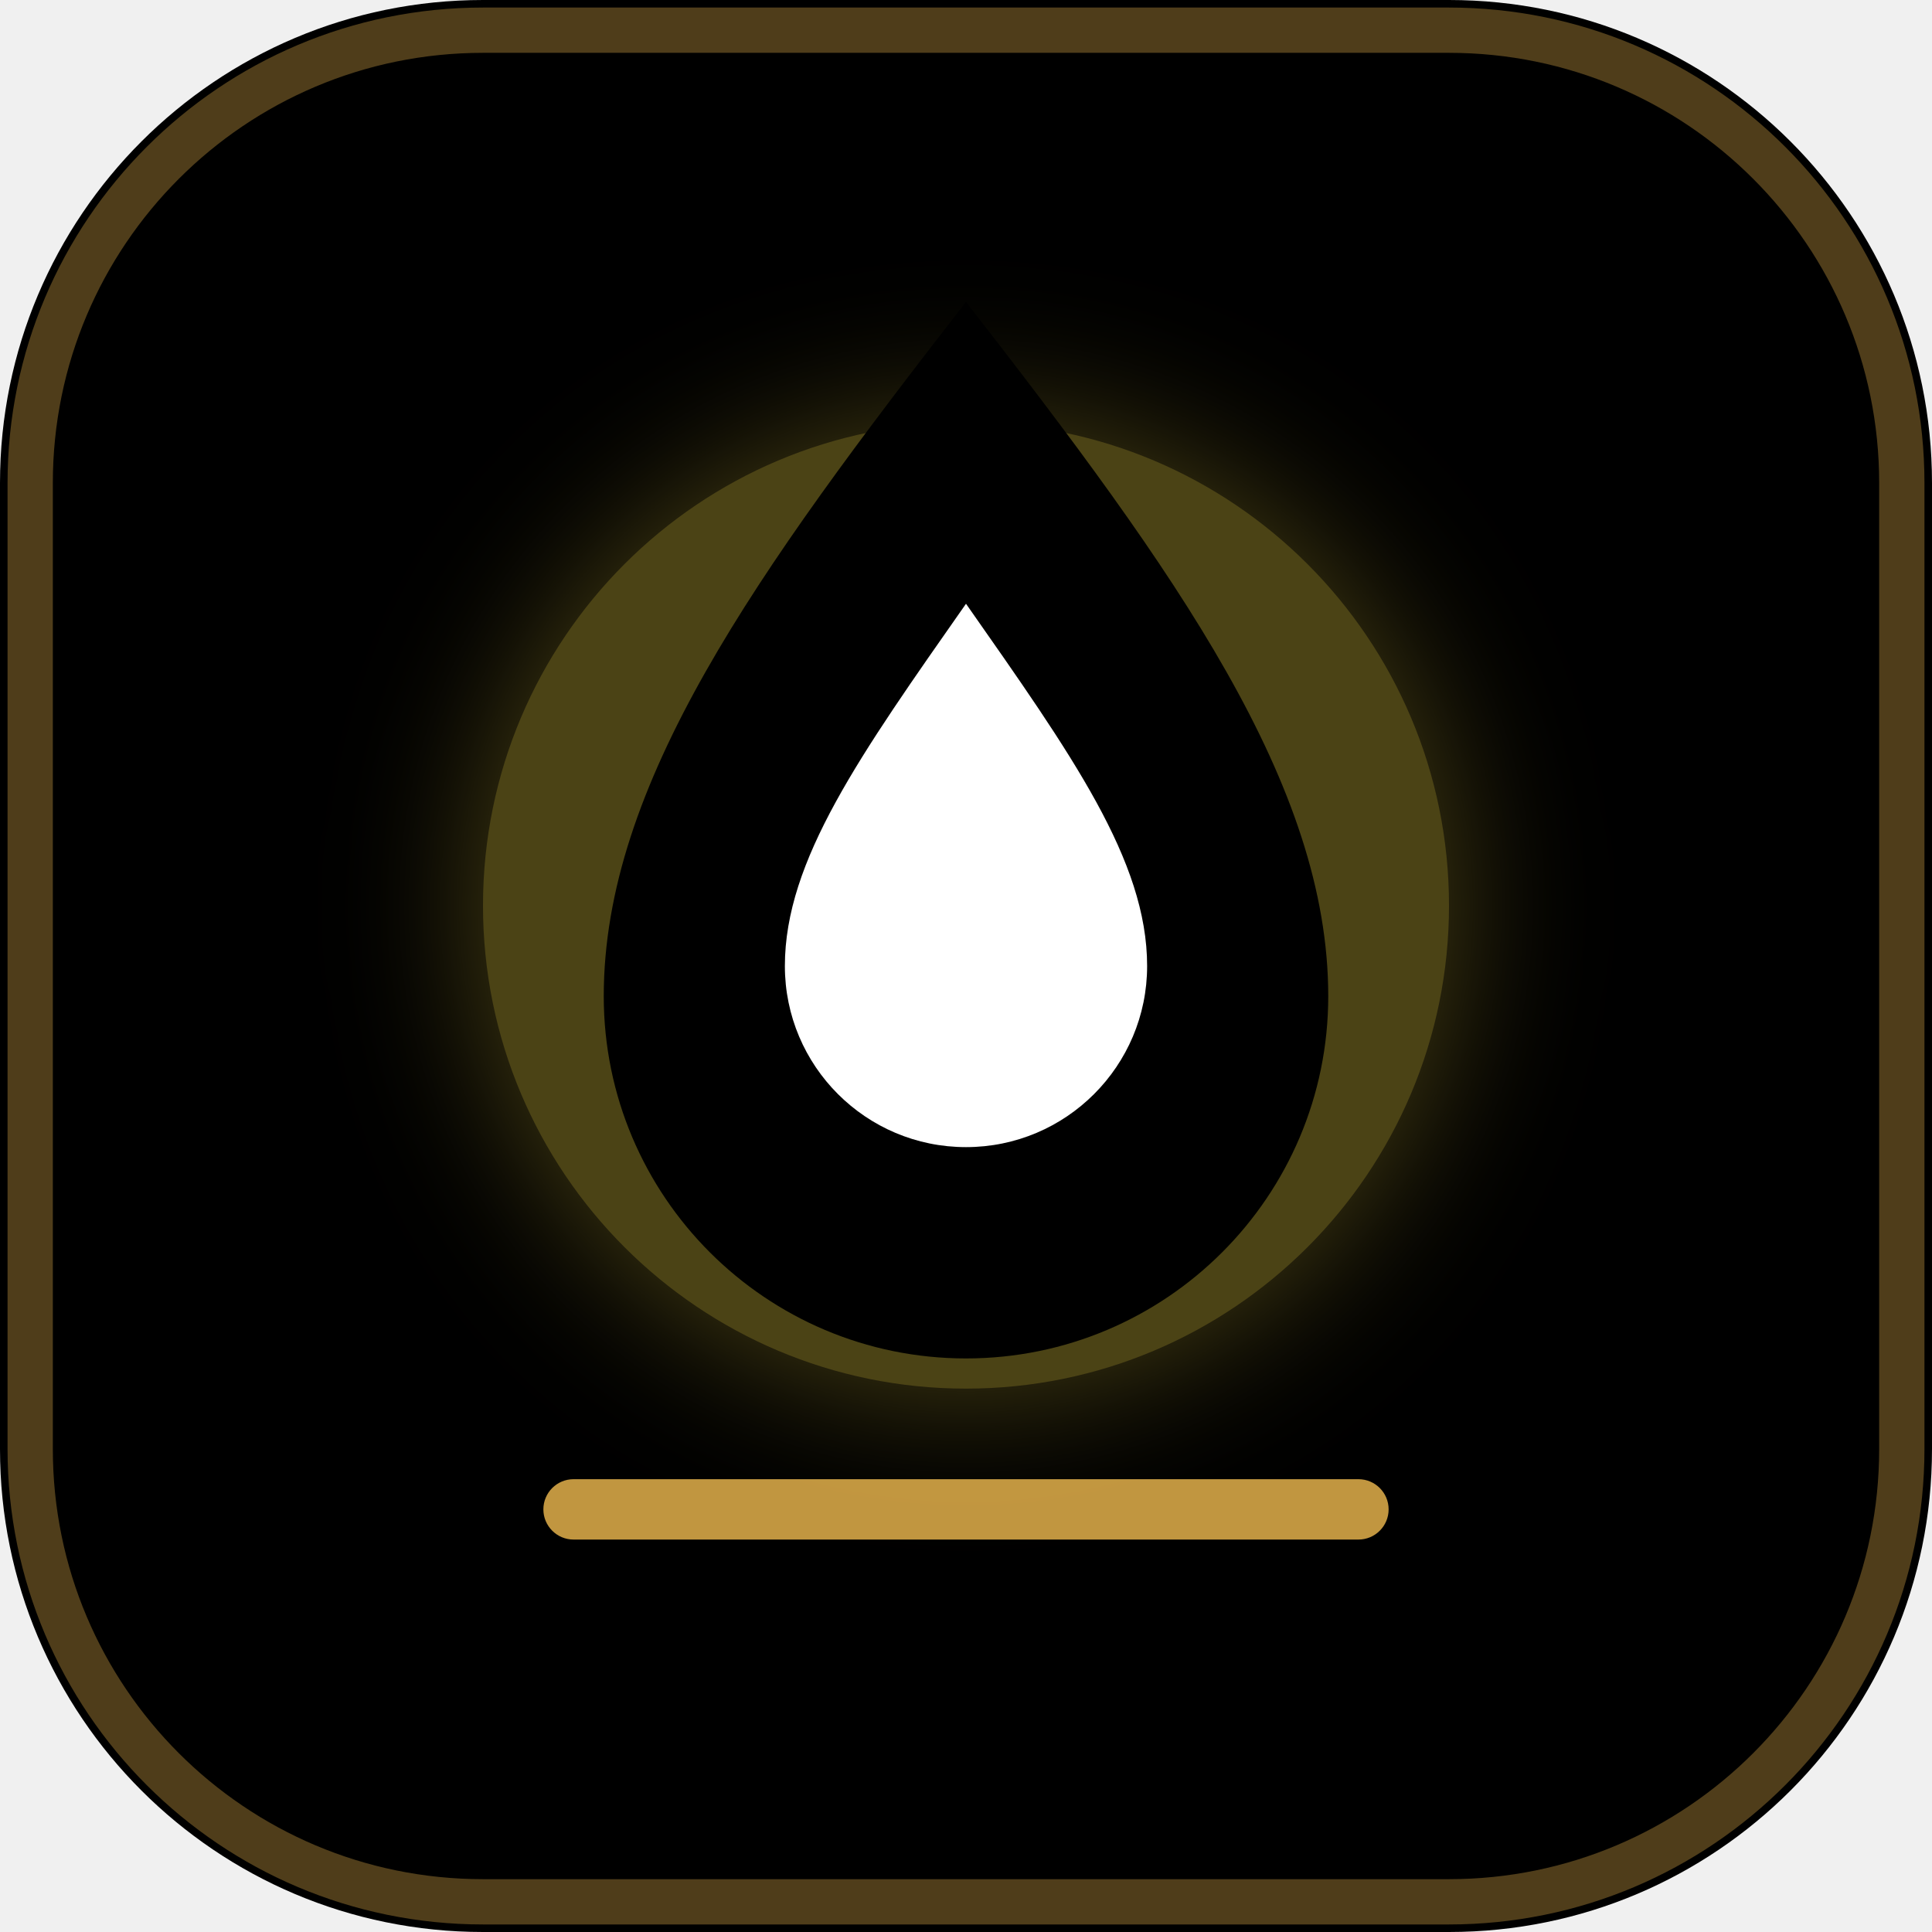
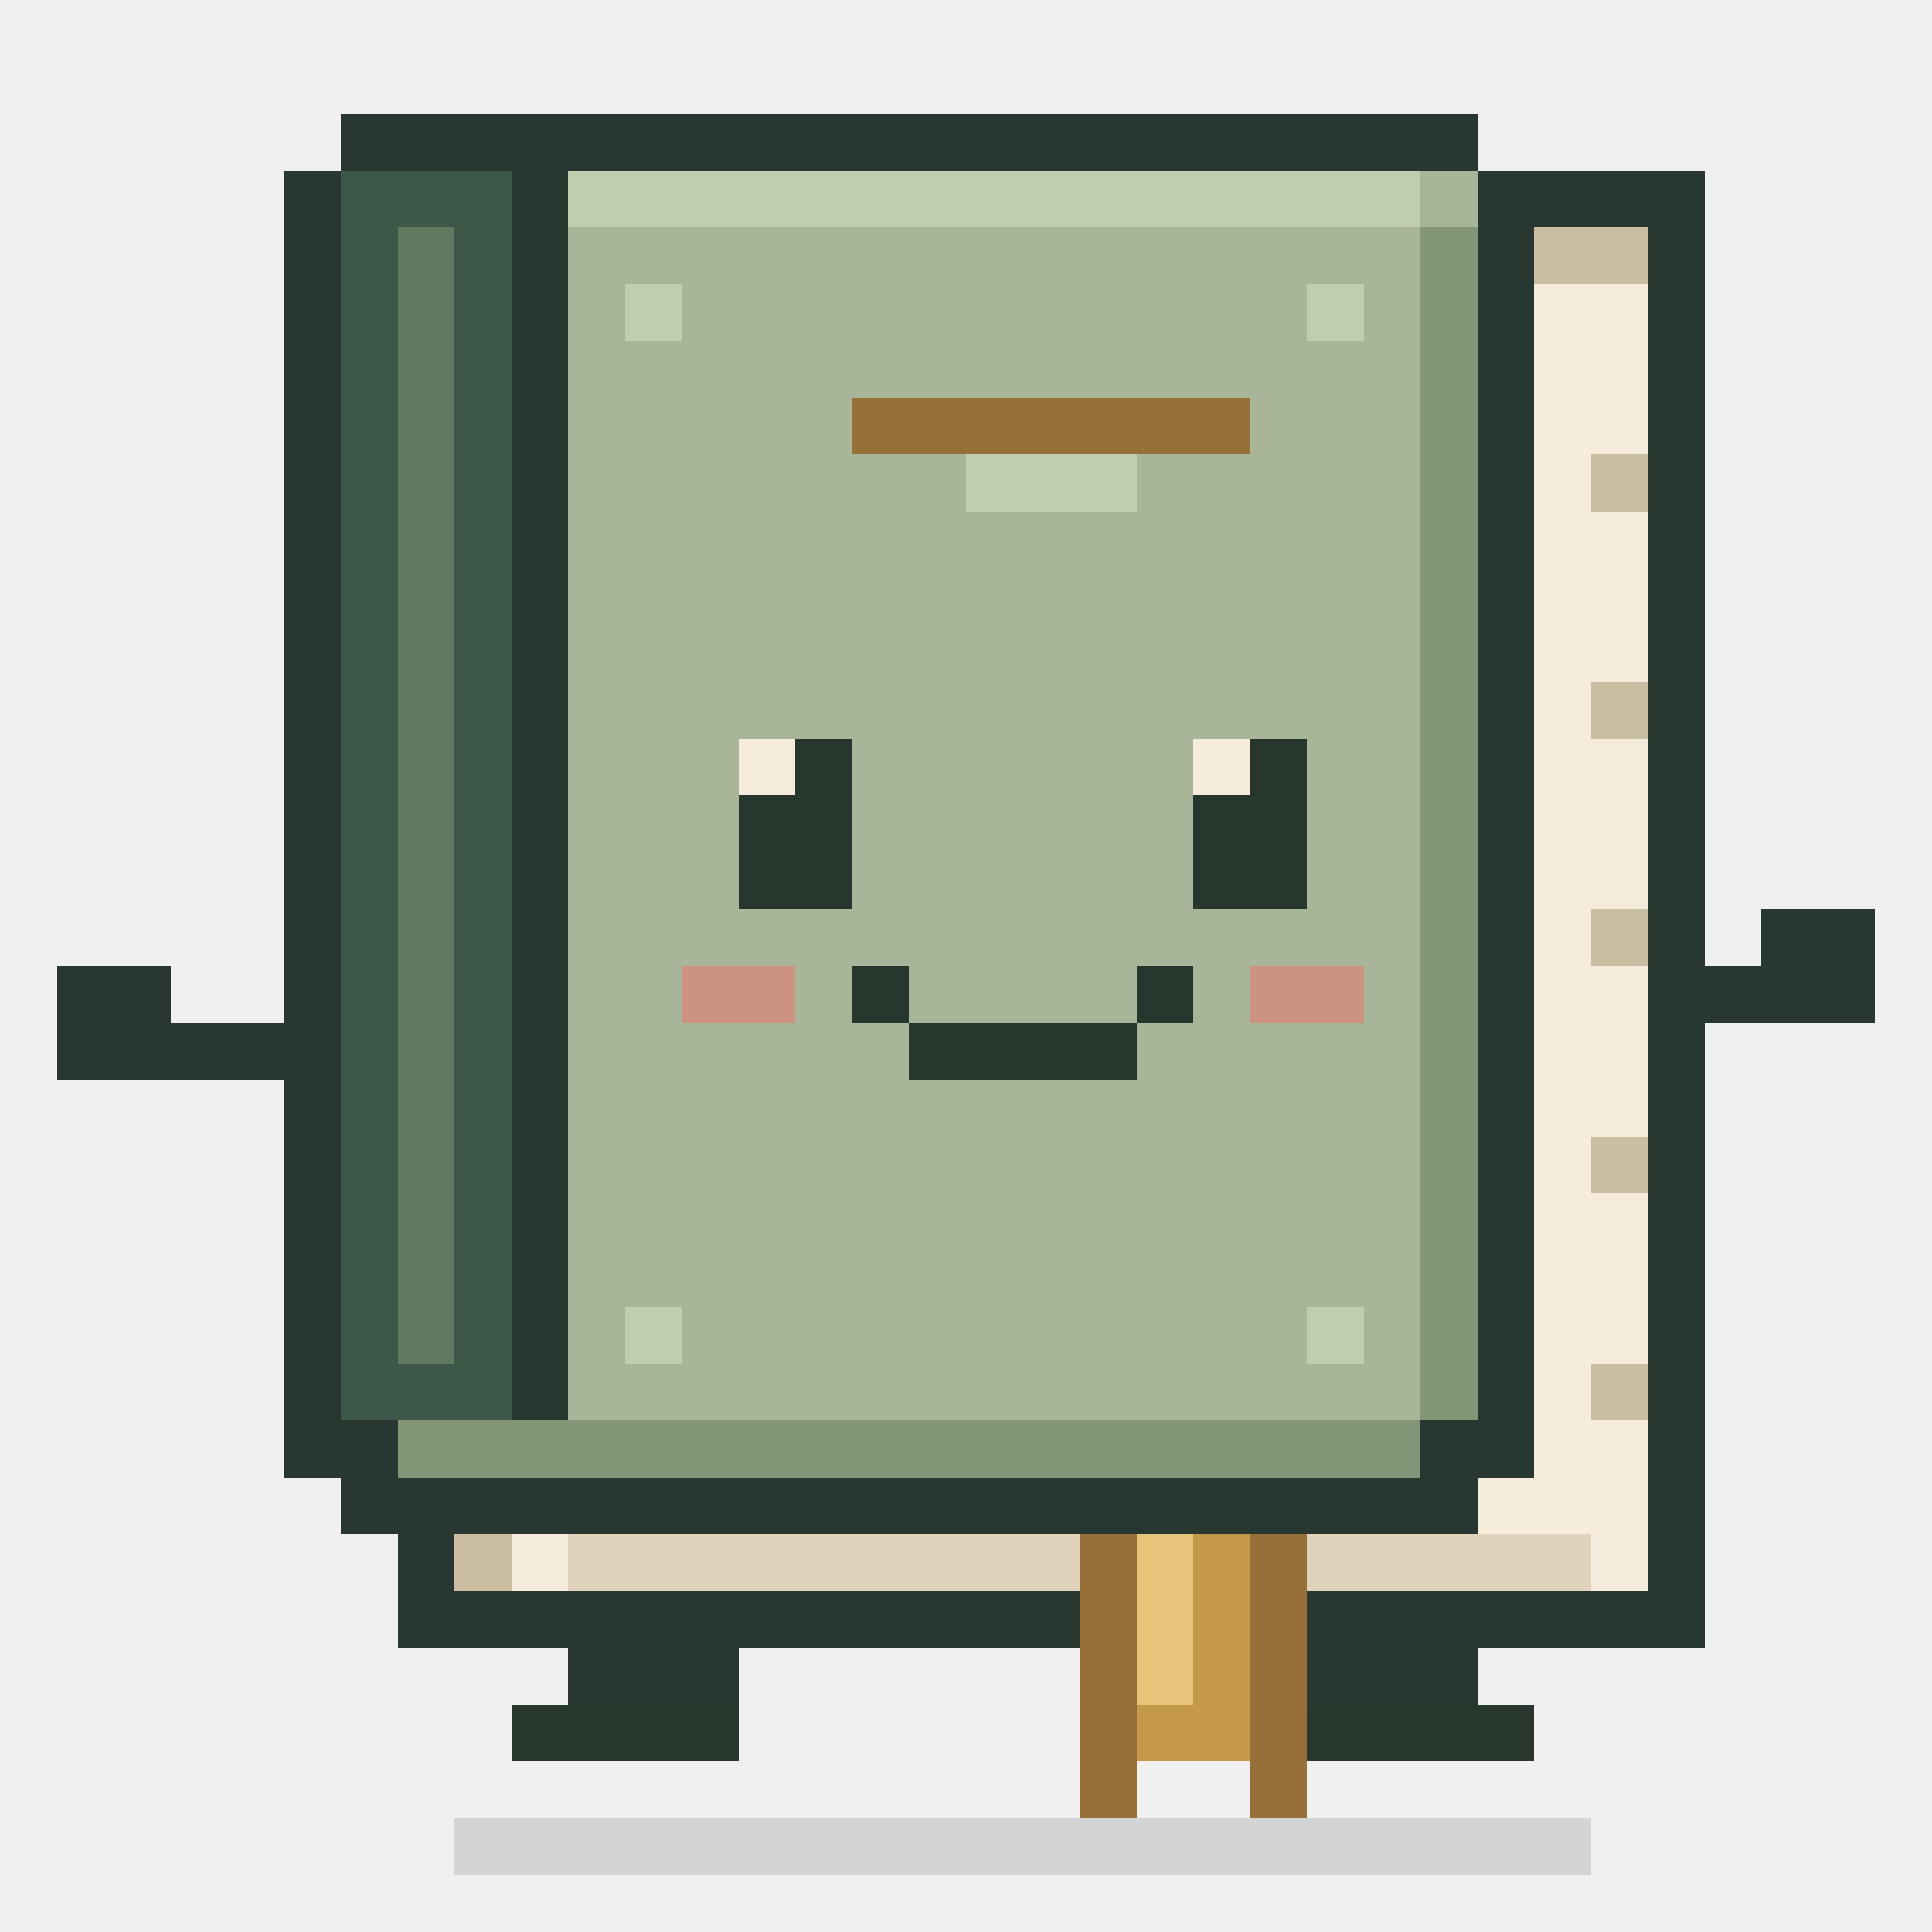
- <svg xmlns="http://www.w3.org/2000/svg" viewBox="0 0 64 64" width="64" height="64">
-   <defs>
-     <linearGradient id="c8BgGrad" x1="0" y1="0" x2="64" y2="64" gradientUnits="userSpaceOnUse">
-       <stop stopColor="#1A1108" />
-       <stop offset="1" stopColor="#080B12" />
-     </linearGradient>
-     <linearGradient id="c8Flame" x1="32" y1="12" x2="32" y2="46" gradientUnits="userSpaceOnUse">
-       <stop stopColor="#FFFFFF" />
-       <stop offset="0.3" stopColor="#FFF7C2" />
-       <stop offset="0.65" stopColor="#FDE047" />
-       <stop offset="1" stopColor="#B88428" />
-     </linearGradient>
-     <filter id="c8FavGlow" x="-20%" y="-20%" width="140%" height="140%">
-       <feGaussianBlur stdDeviation="2.5" result="blur" />
-       <feMerge>
-         <feMergeNode in="blur" />
-         <feMergeNode in="SourceGraphic" />
-       </feMerge>
-     </filter>
-   </defs>
- 
-   {/* Base Rounded Tile */}
-   <rect width="64" height="64" rx="16" fill="url(#c8BgGrad)" />
-   <rect x="1" y="1" width="62" height="62" rx="15" fill="none" stroke="#E3B04B" stroke-width="1.5" stroke-opacity="0.35" />
- 
-   {/* Outer Radiant Glow */}
-   <circle cx="32" cy="30" r="16" fill="#FDE047" opacity="0.3" filter="url(#c8FavGlow)" />
- 
-   {/* High-Precision Cognitive Flame */}
-   <path d="M 32 10 C 39 19, 44 26, 44 33 A 12 12 0 1 1 20 33 C 20 26, 25 19, 32 10 Z" fill="url(#c8Flame)" />
- 
-   {/* Pure White Radiance Core */}
-   <path d="M 32 20 C 35.5 25, 38 28.5, 38 32 A 6 6 0 1 1 26 32 C 26 28.5, 28.5 25, 32 20 Z" fill="#FFFFFF" />
- 
-   {/* Base Foundation Geometric Hairline */}
-   <rect x="18" y="49" width="28" height="2" rx="1" fill="#E3B04B" opacity="0.85" />
+ <svg xmlns="http://www.w3.org/2000/svg" viewBox="1 4 34 34" width="64" height="64" shape-rendering="crispEdges">
+   <rect x="9" y="36" width="20" height="1" fill="#28372F25" />
+   <rect x="11" y="32" width="3" height="3" fill="#28372F" />
+   <rect x="24" y="32" width="3" height="3" fill="#28372F" />
+   <rect x="10" y="34" width="4" height="1" fill="#27372E" />
+   <rect x="24" y="34" width="4" height="1" fill="#27372E" />
+   <rect x="3" y="22" width="4" height="1" fill="#28372F" />
+   <rect x="2" y="21" width="2" height="2" fill="#28372F" />
+   <rect x="30" y="21" width="3" height="1" fill="#28372F" />
+   <rect x="32" y="20" width="2" height="2" fill="#28372F" />
+   <rect x="8" y="7" width="23" height="26" fill="#28372F" />
+   <rect x="9" y="8" width="21" height="24" fill="#CABDA2" />
+   <rect x="27" y="9" width="3" height="22" fill="#F5ECDC" />
+   <rect x="29" y="12" width="1" height="1" fill="#CABDA2" />
+   <rect x="29" y="16" width="1" height="1" fill="#CABDA2" />
+   <rect x="29" y="20" width="1" height="1" fill="#CABDA2" />
+   <rect x="29" y="24" width="1" height="1" fill="#CABDA2" />
+   <rect x="29" y="28" width="1" height="1" fill="#CABDA2" />
+   <rect x="10" y="30" width="20" height="2" fill="#F5ECDC" />
+   <rect x="11" y="31" width="18" height="1" fill="#E0D3BB" />
+   <rect x="7" y="6" width="20" height="1" fill="#28372F" />
+   <rect x="6" y="7" width="22" height="23" fill="#28372F" />
+   <rect x="7" y="30" width="20" height="1" fill="#28372F" />
+   <rect x="7" y="7" width="20" height="22" fill="#A8B598" />
+   <rect x="8" y="29" width="18" height="1" fill="#839678" />
+   <rect x="7" y="7" width="4" height="22" fill="#3D5749" />
+   <rect x="8" y="8" width="1" height="20" fill="#607A60" />
+   <rect x="10" y="7" width="1" height="22" fill="#28372F" />
+   <rect x="11" y="7" width="15" height="1" fill="#C1CDAF" />
+   <rect x="26" y="8" width="1" height="21" fill="#839678" />
+   <rect x="12" y="9" width="1" height="1" fill="#C1CDAF" />
+   <rect x="24" y="9" width="1" height="1" fill="#C1CDAF" />
+   <rect x="12" y="27" width="1" height="1" fill="#C1CDAF" />
+   <rect x="24" y="27" width="1" height="1" fill="#C1CDAF" />
+   <rect x="16" y="11" width="7" height="1" fill="#967038" />
+   <rect x="18" y="12" width="3" height="1" fill="#C1CDAF" />
+   <rect x="20" y="31" width="4" height="4" fill="#967038" />
+   <rect x="21" y="31" width="2" height="4" fill="#C49A4A" />
+   <rect x="21" y="31" width="1" height="3" fill="#E5C579" />
+   <rect x="20" y="35" width="1" height="1" fill="#967038" />
+   <rect x="23" y="35" width="1" height="1" fill="#967038" />
+   <rect x="13" y="21" width="2" height="1" fill="#CC9480" />
+   <rect x="23" y="21" width="2" height="1" fill="#CC9480" />
+   <rect x="14" y="17" width="2" height="3" fill="#27372E" />
+   <rect x="22" y="17" width="2" height="3" fill="#27372E" />
+   <rect x="14" y="17" width="1" height="1" fill="#F5ECDC" />
+   <rect x="22" y="17" width="1" height="1" fill="#F5ECDC" />
+   <rect x="16" y="21" width="1" height="1" fill="#27372E" />
+   <rect x="17" y="22" width="4" height="1" fill="#27372E" />
+   <rect x="21" y="21" width="1" height="1" fill="#27372E" />
</svg>
